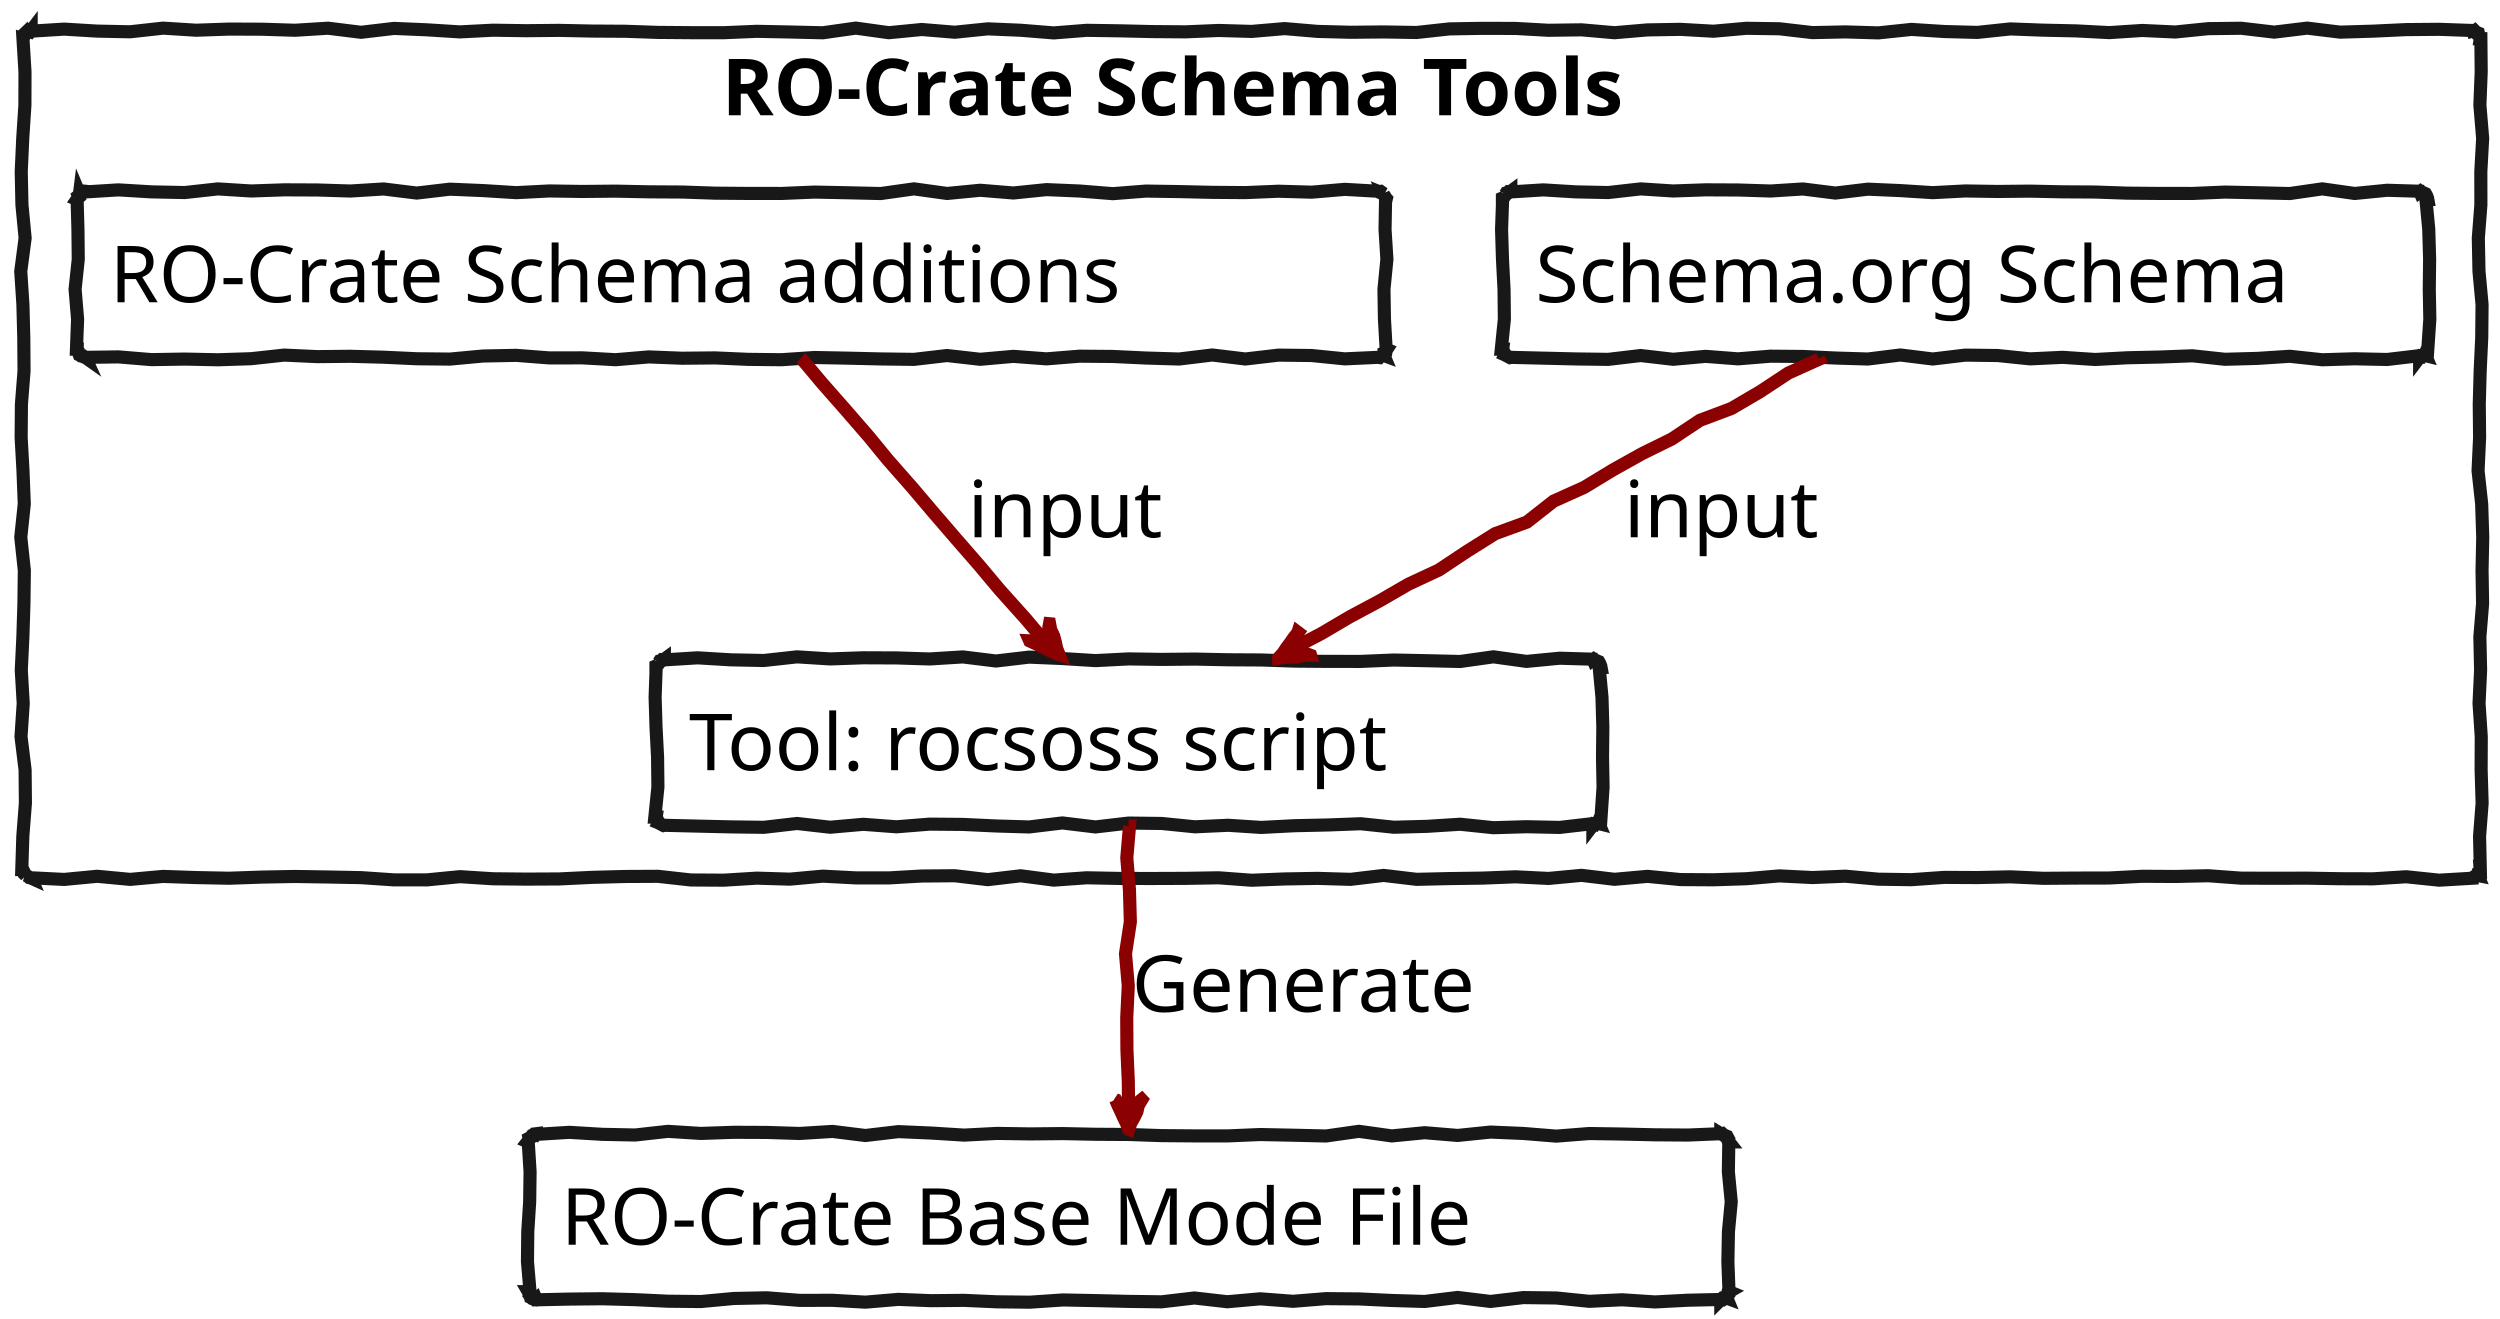
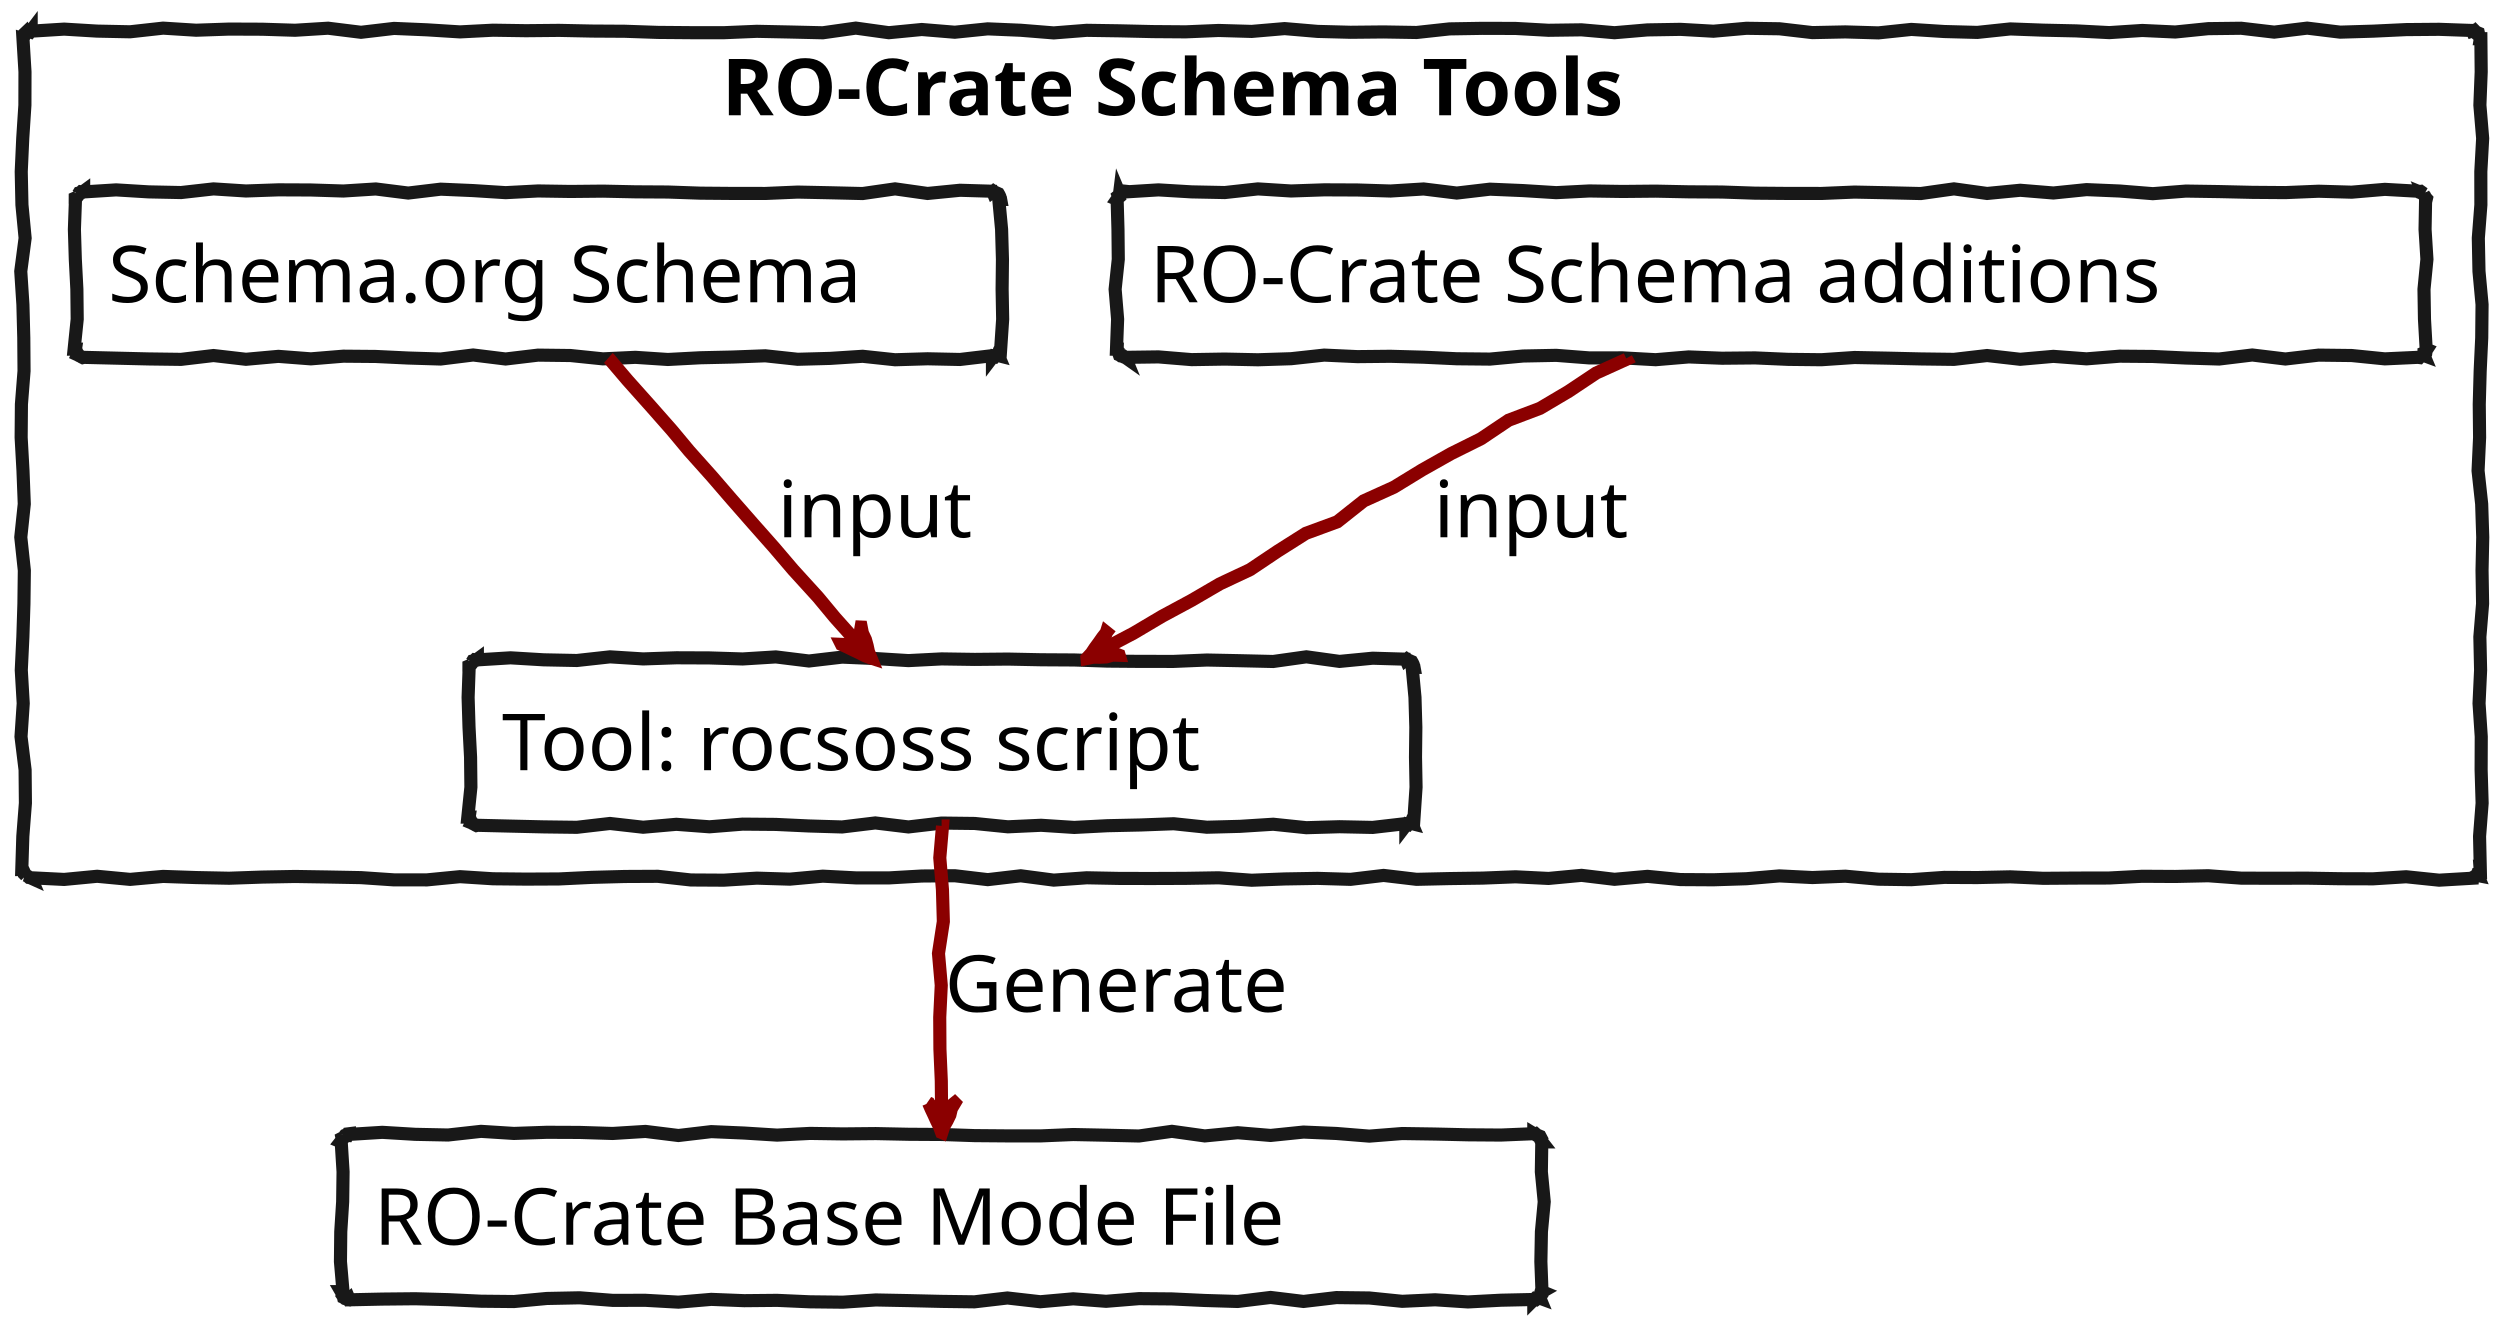
<svg xmlns="http://www.w3.org/2000/svg" contentStyleType="text/css" height="402px" preserveAspectRatio="none" style="width:762px;height:402px;background:#FFFFFF;" version="1.1" viewBox="0 0 762 402" width="762px" zoomAndPan="magnify">
  <defs />
  <g>
    <g id="cluster_tools">
      <polygon fill="none" points="9.5,9.289,9.5,9.499,19.554,8.875,29.608,9.482,39.662,9.689,49.716,8.576,59.77,9.211,69.824,8.863,79.878,8.905,89.932,9.221,99.987,8.598,110.04,9.843,120.095,8.659,130.149,9.091,140.203,9.721,150.257,9.203,160.311,9.357,170.365,9.257,180.419,9.467,190.473,9.528,200.527,9.875,210.581,9.96,220.635,9.968,230.689,9.544,240.743,9.752,250.797,9.991,260.851,8.568,270.905,9.967,280.959,8.992,291.014,9.823,301.068,8.794,311.122,9.22,321.176,10.031,331.23,9.24,341.284,9.394,351.338,9.628,361.392,9.705,371.446,9.285,381.5,9.576,391.554,8.716,401.608,9.573,411.662,9.837,421.716,9.733,431.77,9.902,441.824,8.806,451.878,8.637,461.932,8.668,471.986,9.23,482.041,9.092,492.095,9.97,502.149,9.114,512.203,8.946,522.257,9.517,532.311,8.622,542.365,8.77,552.419,9.938,562.473,9.725,572.527,10.023,582.581,8.967,592.635,9.608,602.689,9.879,612.743,8.816,622.797,9.193,632.851,9.415,642.905,9.941,652.96,9.285,663.014,9.752,673.068,8.735,683.122,8.612,693.176,9.793,703.23,8.572,713.284,9.798,723.338,9.496,733.392,9.021,743.446,8.935,753.5,9.289,753.558,9.43,753.815,9.343,754.283,9.764,754.49,9.558,754.993,10.065,755.268,10.021,755.417,10.083,755.49,10.406,755.575,10.734,755.931,11.175,756.043,11.514,756,11.789,756.169,11.789,756.268,21.919,755.87,32.05,756.716,42.18,756.155,52.31,756.173,62.441,755.392,72.571,755.595,82.702,756.531,92.832,756.43,102.963,755.957,113.093,755.678,123.223,755.781,133.354,755.314,143.484,756.415,153.614,756.74,163.745,756.526,173.875,756.695,184.006,755.863,194.136,756.087,204.267,755.612,214.397,756.284,224.527,756.247,234.658,756.552,244.788,755.77,254.918,756,265.049,755.959,265.032,755.99,265.459,755.882,265.828,755.403,266.044,755.355,266.438,755.268,266.817,755.287,266.863,754.836,266.775,754.606,267.218,754.24,267.336,753.841,267.372,753.5,267.549,753.5,267.691,743.446,268.278,733.392,267.236,723.338,267.864,713.284,267.835,703.23,267.665,693.176,267.69,683.122,267.662,673.068,266.925,663.014,267.148,652.96,267.087,642.905,267.613,632.851,267.637,622.797,267.711,612.743,267.258,602.689,267.481,592.635,267.429,582.581,268.126,572.527,267.976,562.473,267.063,552.419,267.476,542.365,266.972,532.311,267.837,522.257,268.157,512.203,268.094,502.149,267.113,492.095,268.013,482.041,266.806,471.986,267.749,461.932,267.25,451.878,267.646,441.824,267.789,431.77,268.021,421.716,266.829,411.662,268.024,401.608,267.727,391.554,267.904,381.5,268.297,371.446,267.554,361.392,267.724,351.338,267.762,341.284,267.746,331.23,267.548,321.176,268.26,311.122,266.939,301.068,268.114,291.014,266.925,280.959,267.009,270.905,267.589,260.851,267.577,250.797,267.056,240.743,267.963,230.689,267.658,220.635,268.276,210.581,268.216,200.527,267.101,190.473,267.151,180.419,267.42,170.365,267.904,160.311,267.952,150.257,267.85,140.203,267.207,130.149,268.185,120.095,268.183,110.04,267.502,99.987,267.31,89.932,267.148,79.878,267.334,69.824,267.686,59.77,267.481,49.716,267.131,39.662,268.036,29.608,267.09,19.554,268.051,9.5,267.549,9.555,267.68,9.194,267.517,8.881,267.469,8.408,267.034,8.047,266.871,7.732,266.817,7.892,266.883,7.402,266.387,7.367,266.08,7.329,265.771,7.168,265.411,7,265.049,6.641,265.049,6.957,254.918,7.745,244.788,7.649,234.658,6.404,224.527,7.079,214.397,6.486,204.267,6.974,194.136,7.293,184.006,7.42,173.875,6.335,163.745,7.401,153.614,7.008,143.484,6.445,133.354,6.529,123.223,7.327,113.093,7.25,102.963,6.984,92.832,6.328,82.702,7.658,72.571,6.688,62.441,6.472,52.31,6.933,42.18,7.59,32.05,7.615,21.919,7,11.789,7.011,11.793,7.1,11.416,7.345,11.104,7.497,10.752,7.429,10.31,7.732,10.021,7.785,10.149,8.157,10.047,8.412,9.662,8.738,9.45,9.232,9.643,9.5,9.289" style="stroke:#181818;stroke-width:4.0;" />
      <text fill="#000000" font-family="Chalkduster" font-size="24" font-weight="bold" lengthAdjust="spacing" textLength="323" x="220" y="35.13">RO-Crate Schema Tools</text>
    </g>
    <g id="elem_sos">
-       <polygon fill="none" points="460.5,58.289,460.5,58.499,470.393,57.875,480.286,58.482,490.179,58.689,500.071,57.576,509.964,58.211,519.857,57.862,529.75,57.906,539.643,58.221,549.536,57.598,559.429,58.843,569.321,57.659,579.214,58.091,589.107,58.721,599,58.203,608.893,58.357,618.786,58.257,628.679,58.468,638.571,58.528,648.464,58.875,658.357,58.96,668.25,58.968,678.143,58.544,688.036,58.752,697.929,58.991,707.821,57.568,717.714,58.968,727.607,57.992,737.5,58.289,737.568,58.453,737.79,58.283,738.198,58.561,738.655,58.957,738.908,58.86,739.268,59.021,739.3,59.035,739.519,59.418,739.689,59.781,739.706,60.081,739.942,60.472,740,60.789,739.428,60.789,740.284,69.915,740.548,79.041,740.444,88.167,740.613,97.293,740,106.419,739.851,106.357,739.653,106.689,739.516,107.047,739.543,107.472,739.354,107.808,739.268,108.187,739.355,108.396,738.892,108.279,738.517,108.374,738.236,108.696,737.769,108.567,737.5,108.919,737.5,108.4,727.607,109.568,717.714,109.355,707.821,109.653,697.929,108.597,688.036,109.238,678.143,109.509,668.25,108.446,658.357,108.823,648.464,109.045,638.571,109.57,628.679,108.915,618.786,109.381,608.893,108.365,599,108.242,589.107,109.422,579.214,108.202,569.321,109.428,559.429,109.125,549.536,108.651,539.643,108.565,529.75,109.377,519.857,108.62,509.964,109.511,500.071,108.366,490.179,109.536,480.286,109.403,470.393,109.164,460.5,108.919,460.506,108.933,460.239,108.996,459.871,108.815,459.461,108.532,459.12,108.416,458.732,108.187,458.692,108.17,458.806,107.924,458.487,107.499,458.346,107.148,457.959,106.695,458,106.419,457.595,106.419,458.531,97.293,458.43,88.167,457.957,79.041,457.678,69.915,458,60.789,457.933,60.761,457.935,60.348,458.421,60.135,458.667,59.823,458.748,59.442,458.732,59.021,458.821,59.235,459.068,58.833,459.45,58.755,459.743,58.462,460.183,58.523,460.5,58.289" style="stroke:#181818;stroke-width:4.0;" />
-       <text fill="#000000" font-family="Chalkduster" font-size="24" lengthAdjust="spacing" textLength="262" x="468" y="92.13">Schema.org Schema</text>
+       <polygon fill="none" points="25.5,58.289,25.5,58.499,35.393,57.875,45.286,58.482,55.179,58.689,65.071,57.576,74.964,58.211,84.857,57.862,94.75,57.906,104.643,58.221,114.536,57.598,124.429,58.843,134.321,57.659,144.214,58.091,154.107,58.721,164,58.203,173.893,58.357,183.786,58.257,193.679,58.468,203.571,58.528,213.464,58.875,223.357,58.96,233.25,58.968,243.143,58.544,253.036,58.752,262.929,58.991,272.821,57.568,282.714,58.968,292.607,57.992,302.5,58.289,302.568,58.453,302.79,58.283,303.198,58.561,303.655,58.957,303.908,58.86,304.268,59.021,304.3,59.035,304.519,59.418,304.689,59.781,304.706,60.081,304.942,60.472,305,60.789,304.428,60.789,305.284,69.915,305.548,79.041,305.445,88.167,305.613,97.293,305,106.419,304.851,106.357,304.653,106.689,304.516,107.047,304.543,107.472,304.354,107.808,304.268,108.187,304.355,108.396,303.892,108.279,303.517,108.374,303.236,108.696,302.769,108.567,302.5,108.919,302.5,108.4,292.607,109.568,282.714,109.355,272.821,109.653,262.929,108.597,253.036,109.238,243.143,109.509,233.25,108.446,223.357,108.823,213.464,109.045,203.571,109.57,193.679,108.915,183.786,109.381,173.893,108.365,164,108.242,154.107,109.422,144.214,108.202,134.321,109.428,124.429,109.125,114.536,108.651,104.643,108.565,94.75,109.377,84.857,108.62,74.964,109.511,65.071,108.366,55.179,109.536,45.286,109.403,35.393,109.164,25.5,108.919,25.506,108.933,25.239,108.996,24.871,108.815,24.461,108.532,24.12,108.416,23.732,108.187,23.692,108.17,23.806,107.924,23.487,107.499,23.346,107.148,22.959,106.695,23,106.419,22.595,106.419,23.531,97.293,23.43,88.167,22.957,79.041,22.678,69.915,23,60.789,22.933,60.761,22.935,60.348,23.421,60.135,23.667,59.823,23.748,59.442,23.732,59.021,23.821,59.235,24.068,58.833,24.451,58.755,24.744,58.462,25.183,58.523,25.5,58.289" style="stroke:#181818;stroke-width:4.0;" />
+       <text fill="#000000" font-family="Chalkduster" font-size="24" lengthAdjust="spacing" textLength="262" x="33" y="92.13">Schema.org Schema</text>
    </g>
    <g id="elem_roc">
-       <polygon fill="none" points="26,58.289,26,58.499,36.103,57.875,46.205,58.482,56.308,58.689,66.41,57.576,76.513,58.211,86.615,57.862,96.718,57.906,106.82,58.221,116.923,57.598,127.026,58.843,137.128,57.659,147.231,58.091,157.333,58.721,167.436,58.203,177.538,58.357,187.641,58.257,197.744,58.468,207.846,58.528,217.949,58.875,228.051,58.96,238.154,58.968,248.256,58.544,258.359,58.752,268.462,58.991,278.564,57.568,288.667,58.968,298.769,57.992,308.872,58.823,318.974,57.794,329.077,58.221,339.18,59.031,349.282,58.24,359.385,58.394,369.487,58.628,379.59,58.705,389.692,58.285,399.795,58.576,409.897,57.717,420,58.289,420.036,58.377,420.423,58.604,420.764,58.719,421.139,58.917,421.353,58.726,421.768,59.021,421.567,58.938,421.723,59.295,422.043,59.721,422.147,60.057,422.563,60.522,422.5,60.789,422.325,60.789,422.157,69.915,422.728,79.041,421.833,88.167,421.981,97.293,422.5,106.419,422.7,106.502,422.488,106.828,422.433,107.22,421.962,107.438,422.012,107.874,421.768,108.187,421.843,108.368,421.354,108.188,421.048,108.45,420.723,108.665,420.437,108.973,420,108.919,420,108.915,409.897,109.381,399.795,108.365,389.692,108.242,379.59,109.422,369.487,108.202,359.385,109.428,349.282,109.125,339.18,108.651,329.077,108.565,318.974,109.377,308.872,108.62,298.769,109.511,288.667,108.366,278.564,109.536,268.462,109.403,258.359,109.164,248.256,108.966,238.154,109.645,228.051,109.532,217.949,109.088,207.846,109.187,197.744,108.788,187.641,109.635,177.538,109.074,167.436,109.091,157.333,108.31,147.231,108.514,137.128,109.45,127.026,109.349,116.923,108.876,106.82,108.597,96.718,108.7,86.615,108.233,76.513,109.334,66.41,109.658,56.308,109.445,46.205,109.614,36.103,108.782,26,108.919,26.011,108.946,25.597,108.653,25.329,108.713,24.971,108.555,24.656,108.503,24.232,108.187,24.162,108.157,24.044,107.816,24.076,107.536,23.968,107.198,23.489,106.707,23.5,106.419,23.306,106.419,23.649,97.293,22.889,88.167,23.853,79.041,23.758,69.915,23.5,60.789,23.469,60.776,23.69,60.453,24.017,60.175,23.843,59.688,24.183,59.415,24.232,59.021,24.269,59.109,24.601,58.91,24.957,58.772,25.307,58.617,25.567,58.243,26,58.289" style="stroke:#181818;stroke-width:4.0;" />
-       <text fill="#000000" font-family="Chalkduster" font-size="24" lengthAdjust="spacing" textLength="379" x="33.5" y="92.13">RO-Crate Schema additions</text>
+       <polygon fill="none" points="343,58.289,343,58.499,353.103,57.875,363.205,58.482,373.308,58.689,383.41,57.576,393.513,58.211,403.615,57.862,413.718,57.906,423.82,58.221,433.923,57.598,444.026,58.843,454.128,57.659,464.231,58.091,474.333,58.721,484.436,58.203,494.538,58.357,504.641,58.257,514.744,58.468,524.846,58.528,534.949,58.875,545.051,58.96,555.154,58.968,565.256,58.544,575.359,58.752,585.462,58.991,595.564,57.568,605.667,58.968,615.769,57.992,625.872,58.823,635.974,57.794,646.077,58.221,656.179,59.031,666.282,58.24,676.385,58.394,686.487,58.628,696.59,58.705,706.692,58.285,716.795,58.576,726.897,57.717,737,58.289,737.036,58.377,737.423,58.604,737.764,58.719,738.139,58.917,738.353,58.726,738.768,59.021,738.567,58.938,738.723,59.295,739.043,59.721,739.147,60.057,739.563,60.522,739.5,60.789,739.325,60.789,739.157,69.915,739.728,79.041,738.833,88.167,738.981,97.293,739.5,106.419,739.7,106.502,739.488,106.828,739.433,107.22,738.962,107.438,739.013,107.874,738.768,108.187,738.843,108.368,738.354,108.188,738.048,108.45,737.723,108.665,737.437,108.973,737,108.919,737,108.915,726.897,109.381,716.795,108.365,706.692,108.242,696.59,109.422,686.487,108.202,676.385,109.428,666.282,109.125,656.179,108.651,646.077,108.565,635.974,109.377,625.872,108.62,615.769,109.511,605.667,108.366,595.564,109.536,585.462,109.403,575.359,109.164,565.256,108.966,555.154,109.645,545.051,109.532,534.949,109.088,524.846,109.187,514.744,108.788,504.641,109.635,494.538,109.074,484.436,109.091,474.333,108.31,464.231,108.514,454.128,109.45,444.026,109.349,433.923,108.876,423.82,108.597,413.718,108.7,403.615,108.233,393.513,109.334,383.41,109.658,373.308,109.445,363.205,109.614,353.103,108.782,343,108.919,343.011,108.946,342.597,108.653,342.329,108.713,341.971,108.555,341.656,108.503,341.232,108.187,341.161,108.157,341.044,107.816,341.076,107.536,340.968,107.198,340.489,106.707,340.5,106.419,340.306,106.419,340.649,97.293,339.889,88.167,340.853,79.041,340.758,69.915,340.5,60.789,340.469,60.776,340.69,60.453,341.017,60.175,340.843,59.688,341.183,59.415,341.232,59.021,341.269,59.109,341.601,58.91,341.957,58.772,342.307,58.617,342.567,58.243,343,58.289" style="stroke:#181818;stroke-width:4.0;" />
+       <text fill="#000000" font-family="Chalkduster" font-size="24" lengthAdjust="spacing" textLength="379" x="350.5" y="92.13">RO-Crate Schema additions</text>
    </g>
    <g id="elem_rocsoss">
-       <polygon fill="none" points="202.5,200.919,202.5,201.129,212.607,200.505,222.714,201.112,232.821,201.319,242.929,200.206,253.036,200.841,263.143,200.493,273.25,200.536,283.357,200.851,293.464,200.228,303.571,201.473,313.679,200.289,323.786,200.721,333.893,201.351,344,200.833,354.107,200.987,364.214,200.887,374.321,201.097,384.429,201.158,394.536,201.505,404.643,201.59,414.75,201.598,424.857,201.174,434.964,201.382,445.071,201.621,455.179,200.198,465.286,201.597,475.393,200.622,485.5,200.919,485.568,201.083,485.79,200.913,486.198,201.191,486.655,201.587,486.908,201.49,487.268,201.651,487.3,201.665,487.519,202.048,487.689,202.411,487.706,202.711,487.942,203.102,488,203.419,487.428,203.419,488.284,212.545,488.548,221.671,488.445,230.797,488.613,239.923,488,249.049,487.851,248.987,487.653,249.319,487.516,249.677,487.543,250.102,487.354,250.438,487.268,250.817,487.355,251.026,486.892,250.909,486.517,251.004,486.236,251.326,485.769,251.197,485.5,251.549,485.5,251.03,475.393,252.198,465.286,251.984,455.179,252.283,445.071,251.227,434.964,251.868,424.857,252.139,414.75,251.076,404.643,251.453,394.536,251.675,384.429,252.201,374.321,251.545,364.214,252.011,354.107,250.995,344,250.871,333.893,252.052,323.786,250.832,313.679,252.058,303.571,251.755,293.464,251.281,283.357,251.195,273.25,252.007,263.143,251.25,253.036,252.141,242.929,250.996,232.821,252.166,222.714,252.033,212.607,251.794,202.5,251.549,202.506,251.563,202.239,251.626,201.871,251.445,201.461,251.162,201.12,251.046,200.732,250.817,200.692,250.8,200.806,250.554,200.487,250.129,200.346,249.778,199.959,249.325,200,249.049,199.595,249.049,200.531,239.923,200.43,230.797,199.957,221.671,199.678,212.545,200,203.419,199.933,203.391,199.935,202.978,200.421,202.765,200.667,202.453,200.748,202.072,200.732,201.651,200.821,201.865,201.068,201.463,201.451,201.385,201.744,201.093,202.183,201.153,202.5,200.919" style="stroke:#181818;stroke-width:4.0;" />
-       <text fill="#000000" font-family="Chalkduster" font-size="24" lengthAdjust="spacing" textLength="268" x="210" y="234.76">Tool: rocsoss script</text>
+       <polygon fill="none" points="145.5,200.919,145.5,201.129,155.607,200.505,165.714,201.112,175.821,201.319,185.929,200.206,196.036,200.841,206.143,200.493,216.25,200.536,226.357,200.851,236.464,200.228,246.571,201.473,256.679,200.289,266.786,200.721,276.893,201.351,287,200.833,297.107,200.987,307.214,200.887,317.321,201.097,327.429,201.158,337.536,201.505,347.643,201.59,357.75,201.598,367.857,201.174,377.964,201.382,388.071,201.621,398.179,200.198,408.286,201.597,418.393,200.622,428.5,200.919,428.568,201.083,428.79,200.913,429.198,201.191,429.655,201.587,429.908,201.49,430.268,201.651,430.3,201.665,430.519,202.048,430.689,202.411,430.706,202.711,430.942,203.102,431,203.419,430.428,203.419,431.284,212.545,431.548,221.671,431.445,230.797,431.613,239.923,431,249.049,430.851,248.987,430.653,249.319,430.516,249.677,430.543,250.102,430.354,250.438,430.268,250.817,430.355,251.026,429.892,250.909,429.517,251.004,429.236,251.326,428.769,251.197,428.5,251.549,428.5,251.03,418.393,252.198,408.286,251.984,398.179,252.283,388.071,251.227,377.964,251.868,367.857,252.139,357.75,251.076,347.643,251.453,337.536,251.675,327.429,252.201,317.321,251.545,307.214,252.011,297.107,250.995,287,250.871,276.893,252.052,266.786,250.832,256.679,252.058,246.571,251.755,236.464,251.281,226.357,251.195,216.25,252.007,206.143,251.25,196.036,252.141,185.929,250.996,175.821,252.166,165.714,252.033,155.607,251.794,145.5,251.549,145.506,251.563,145.239,251.626,144.871,251.445,144.461,251.162,144.12,251.046,143.732,250.817,143.692,250.8,143.806,250.554,143.487,250.129,143.346,249.778,142.959,249.325,143,249.049,142.595,249.049,143.531,239.923,143.43,230.797,142.957,221.671,142.678,212.545,143,203.419,142.933,203.391,142.935,202.978,143.421,202.765,143.667,202.453,143.748,202.072,143.732,201.651,143.821,201.865,144.068,201.463,144.451,201.385,144.744,201.093,145.183,201.153,145.5,200.919" style="stroke:#181818;stroke-width:4.0;" />
+       <text fill="#000000" font-family="Chalkduster" font-size="24" lengthAdjust="spacing" textLength="268" x="153" y="234.76">Tool: rocsoss script</text>
    </g>
    <g id="elem_rop">
-       <polygon fill="none" points="163.5,345.549,163.5,345.759,173.528,345.135,183.556,345.742,193.583,345.949,203.611,344.836,213.639,345.471,223.667,345.123,233.694,345.166,243.722,345.481,253.75,344.858,263.778,346.103,273.806,344.919,283.833,345.351,293.861,345.981,303.889,345.463,313.917,345.617,323.944,345.517,333.972,345.728,344,345.788,354.028,346.135,364.056,346.22,374.083,346.228,384.111,345.804,394.139,346.012,404.167,346.251,414.194,344.828,424.222,346.228,434.25,345.252,444.278,346.083,454.306,345.054,464.333,345.481,474.361,346.291,484.389,345.5,494.417,345.654,504.444,345.888,514.472,345.965,524.5,345.549,524.5,345.548,524.89,345.784,525.134,345.666,525.597,346.076,525.984,346.304,526.268,346.281,526.405,346.338,526.603,346.713,526.412,346.927,526.506,347.259,526.662,347.616,527,348.049,526.941,348.049,526.803,357.175,527.681,366.301,526.825,375.427,526.657,384.553,527,393.679,527.07,393.708,526.648,393.947,526.547,394.32,526.76,394.822,526.548,395.149,526.268,395.447,526.361,395.673,525.873,395.494,525.601,395.838,525.282,396.068,524.793,395.887,524.5,396.179,524.5,396.083,514.472,396.305,504.444,396.83,494.417,396.175,484.389,396.641,474.361,395.625,464.333,395.502,454.306,396.682,444.278,395.462,434.25,396.688,424.222,396.385,414.194,395.911,404.167,395.825,394.139,396.637,384.111,395.88,374.083,396.771,364.056,395.626,354.028,396.796,344,396.663,333.972,396.424,323.944,396.226,313.917,396.905,303.889,396.792,293.861,396.348,283.833,396.447,273.806,396.048,263.778,396.895,253.75,396.334,243.722,396.351,233.694,395.57,223.667,395.774,213.639,396.709,203.611,396.608,193.583,396.136,183.556,395.857,173.528,395.96,163.5,396.179,163.412,395.967,163.199,396.16,162.887,396.114,162.506,395.902,162.174,395.807,161.732,395.447,161.69,395.429,161.613,395.104,161.32,394.69,161.38,394.422,161.222,394.064,161,393.679,161.552,393.679,160.77,384.553,160.866,375.427,161.444,366.301,161.567,357.175,161,348.049,160.842,347.984,161.087,347.671,161.339,347.361,161.251,346.91,161.695,346.68,161.732,346.281,161.765,346.361,162.073,346.104,162.458,346.032,162.886,346.066,163.107,345.599,163.5,345.549" style="stroke:#181818;stroke-width:4.0;" />
-       <text fill="#000000" font-family="Chalkduster" font-size="24" lengthAdjust="spacing" textLength="346" x="171" y="379.39">RO-Crate Base Mode File</text>
+       <polygon fill="none" points="106.5,345.549,106.5,345.759,116.528,345.135,126.556,345.742,136.583,345.949,146.611,344.836,156.639,345.471,166.667,345.123,176.694,345.166,186.722,345.481,196.75,344.858,206.778,346.103,216.806,344.919,226.833,345.351,236.861,345.981,246.889,345.463,256.917,345.617,266.944,345.517,276.972,345.728,287,345.788,297.028,346.135,307.056,346.22,317.083,346.228,327.111,345.804,337.139,346.012,347.167,346.251,357.194,344.828,367.222,346.228,377.25,345.252,387.278,346.083,397.306,345.054,407.333,345.481,417.361,346.291,427.389,345.5,437.417,345.654,447.444,345.888,457.472,345.965,467.5,345.549,467.5,345.548,467.89,345.784,468.134,345.666,468.597,346.076,468.984,346.304,469.268,346.281,469.405,346.338,469.603,346.713,469.412,346.927,469.506,347.259,469.662,347.616,470,348.049,469.941,348.049,469.803,357.175,470.681,366.301,469.825,375.427,469.657,384.553,470,393.679,470.07,393.708,469.648,393.947,469.547,394.32,469.76,394.822,469.548,395.149,469.268,395.447,469.361,395.673,468.873,395.494,468.601,395.838,468.282,396.068,467.793,395.887,467.5,396.179,467.5,396.083,457.472,396.305,447.444,396.83,437.417,396.175,427.389,396.641,417.361,395.625,407.333,395.502,397.306,396.682,387.278,395.462,377.25,396.688,367.222,396.385,357.194,395.911,347.167,395.825,337.139,396.637,327.111,395.88,317.083,396.771,307.056,395.626,297.028,396.796,287,396.663,276.972,396.424,266.944,396.226,256.917,396.905,246.889,396.792,236.861,396.348,226.833,396.447,216.806,396.048,206.778,396.895,196.75,396.334,186.722,396.351,176.694,395.57,166.667,395.774,156.639,396.709,146.611,396.608,136.583,396.136,126.556,395.857,116.528,395.96,106.5,396.179,106.412,395.967,106.199,396.16,105.887,396.114,105.507,395.902,105.174,395.807,104.732,395.447,104.69,395.429,104.613,395.104,104.32,394.69,104.38,394.422,104.222,394.064,104,393.679,104.552,393.679,103.77,384.553,103.866,375.427,104.444,366.301,104.567,357.175,104,348.049,103.842,347.984,104.087,347.671,104.339,347.361,104.251,346.91,104.695,346.68,104.732,346.281,104.765,346.361,105.073,346.104,105.457,346.032,105.886,346.066,106.106,345.599,106.5,345.549" style="stroke:#181818;stroke-width:4.0;" />
+       <text fill="#000000" font-family="Chalkduster" font-size="24" lengthAdjust="spacing" textLength="346" x="114" y="379.39">RO-Crate Base Mode File</text>
    </g>
    <g id="link_sos_rocsoss">
-       <path d="M554.29,109.259 L554.425,109.504 L545.099,113.697 L536.567,119.328 L527.776,124.491 L518.135,128.113 L509.62,133.777 L500.472,138.291 L491.576,143.263 L482.855,148.553 L473.53,152.747 L465.408,159.122 L455.721,162.661 L447.076,168.088 L438.558,173.745 L429.3,178.062 L420.476,183.164 L411.487,187.968 L402.699,193.136 L393.66,197.849 " fill="none" style="stroke:#8B0000;stroke-width:4.0;" />
-       <polygon fill="#8B0000" points="389.66,200.609,389.666,200.679,391.611,200.301,393.59,200.333,395.559,200.232,397.489,199.692,399.472,199.759,399.465,199.734,398.346,199.309,397.263,199.009,396.205,198.797,395.06,198.284,394.037,198.192,394.214,198.243,394.149,197.046,394.601,195.999,395.116,194.97,395.264,193.835,395.604,192.756,395.623,192.77,394.407,194.321,393.274,195.933,392.101,197.516,391.005,199.156,389.66,200.609" style="stroke:#8B0000;stroke-width:4.0;" />
-       <text fill="#000000" font-family="Chalkduster" font-size="24" lengthAdjust="spacing" textLength="69" x="495" y="163.76">input</text>
+       <path d="M185.42,109.099 L185.631,109.284 L191.341,115.98 L198.287,123.757 L204.831,131.183 L210.051,137.451 L217.025,145.253 L223.012,152.191 L229.392,159.473 L236.045,166.995 L241.756,173.692 L249.343,182.029 L254.491,188.235 L261.46,196.032 " fill="none" style="stroke:#8B0000;stroke-width:4.0;" />
+       <polygon fill="#8B0000" points="265.41,200.549,265.477,200.57,264.695,198.626,264.306,196.805,263.789,194.944,262.852,192.952,262.497,191.141,262.471,191.139,262.279,192.26,262.218,193.39,262.247,194.526,261.964,195.641,262.119,196.785,262.131,196.969,260.976,196.5,259.856,196.568,258.742,196.702,257.601,196.454,256.474,196.407,256.484,196.428,258.257,197.226,260.074,198.118,261.869,198.964,263.705,199.898,265.41,200.549" style="stroke:#8B0000;stroke-width:4.0;" />
+       <text fill="#000000" font-family="Chalkduster" font-size="24" lengthAdjust="spacing" textLength="69" x="237" y="163.76">input</text>
    </g>
    <g id="link_roc_rocsoss">
-       <path d="M244.08,109.099 L244.292,109.282 L250.474,116.657 L257.901,125.103 L264.922,133.201 L270.61,140.151 L278.065,148.622 L284.525,156.237 L291.382,164.193 L298.513,172.385 L304.696,179.761 L312.767,188.762 L319.02,196.199 " fill="none" style="stroke:#8B0000;stroke-width:4.0;" />
-       <polygon fill="#8B0000" points="322.76,199.549,322.827,199.569,322.06,197.623,321.687,195.795,321.185,193.929,320.262,191.935,319.922,190.118,319.897,190.116,319.696,191.235,319.625,192.365,319.646,193.501,319.354,194.613,319.499,195.759,319.513,195.943,318.355,195.465,317.238,195.524,316.125,195.648,314.984,195.392,313.858,195.335,313.868,195.356,315.634,196.168,317.444,197.075,319.233,197.936,321.063,198.883,322.76,199.549" style="stroke:#8B0000;stroke-width:4.0;" />
-       <text fill="#000000" font-family="Chalkduster" font-size="24" lengthAdjust="spacing" textLength="69" x="295" y="163.76">input</text>
+       <path d="M495.64,109.259 L495.776,109.504 L486.534,113.689 L478.089,119.31 L469.385,124.464 L459.825,128.08 L451.399,133.734 L442.335,138.24 L433.525,143.203 L424.891,148.484 L415.649,152.671 L407.618,159.035 L398.013,162.568 L389.455,167.985 L381.025,173.632 L371.851,177.942 L363.113,183.034 L354.21,187.831 L345.508,192.989 L336.554,197.694 " fill="none" style="stroke:#8B0000;stroke-width:4.0;" />
+       <polygon fill="#8B0000" points="331.31,200.609,331.316,200.679,333.26,200.296,335.24,200.322,337.208,200.216,339.137,199.671,341.12,199.732,341.113,199.708,339.993,199.285,338.909,198.988,337.85,198.779,336.705,198.269,335.68,198.18,335.858,198.23,335.789,197.034,336.238,195.986,336.75,194.956,336.895,193.82,337.233,192.74,337.251,192.754,336.04,194.308,334.911,195.923,333.743,197.509,332.651,199.153,331.31,200.609" style="stroke:#8B0000;stroke-width:4.0;" />
+       <text fill="#000000" font-family="Chalkduster" font-size="24" lengthAdjust="spacing" textLength="69" x="437" y="163.76">input</text>
    </g>
    <g id="link_rocsoss_rop">
-       <path d="M344,251.749 L344.28,251.749 L343.448,261.493 L344.258,271.238 L344.533,280.982 L343.049,290.727 L343.896,300.471 L343.431,310.216 L343.489,319.96 L343.909,329.704 L344,339.449 " fill="none" style="stroke:#8B0000;stroke-width:4.0;" />
-       <polygon fill="#8B0000" points="344,344.189,344.064,344.217,344.674,342.333,345.659,340.615,346.522,338.843,346.983,336.892,348,335.189,347.982,335.171,347.099,335.888,346.31,336.699,345.584,337.573,344.637,338.226,344,339.189,344.13,339.319,343.051,338.24,342.353,337.542,341.702,336.891,340.78,335.969,340,335.189,340.021,335.198,340.79,336.985,341.654,338.813,342.473,340.621,343.378,342.468,344,344.189" style="stroke:#8B0000;stroke-width:4.0;" />
-       <text fill="#000000" font-family="Chalkduster" font-size="24" lengthAdjust="spacing" textLength="131" x="345" y="308.39">Generate</text>
+       <path d="M287,251.749 L287.28,251.749 L286.448,261.464 L287.258,271.18 L287.533,280.896 L286.049,290.611 L286.896,300.327 L286.431,310.042 L286.489,319.758 L286.909,329.473 L287,339.189 " fill="none" style="stroke:#8B0000;stroke-width:4.0;" />
+       <polygon fill="#8B0000" points="287,345.189,287.064,345.217,287.674,343.333,288.659,341.615,289.522,339.843,289.983,337.892,291,336.189,290.982,336.171,290.099,336.888,289.31,337.699,288.584,338.573,287.637,339.226,287,340.189,287.13,340.319,286.051,339.24,285.353,338.542,284.702,337.891,283.78,336.969,283,336.189,283.021,336.198,283.79,337.985,284.654,339.813,285.473,341.621,286.378,343.468,287,345.189" style="stroke:#8B0000;stroke-width:4.0;" />
+       <text fill="#000000" font-family="Chalkduster" font-size="24" lengthAdjust="spacing" textLength="131" x="288" y="308.39">Generate</text>
    </g>
  </g>
</svg>
